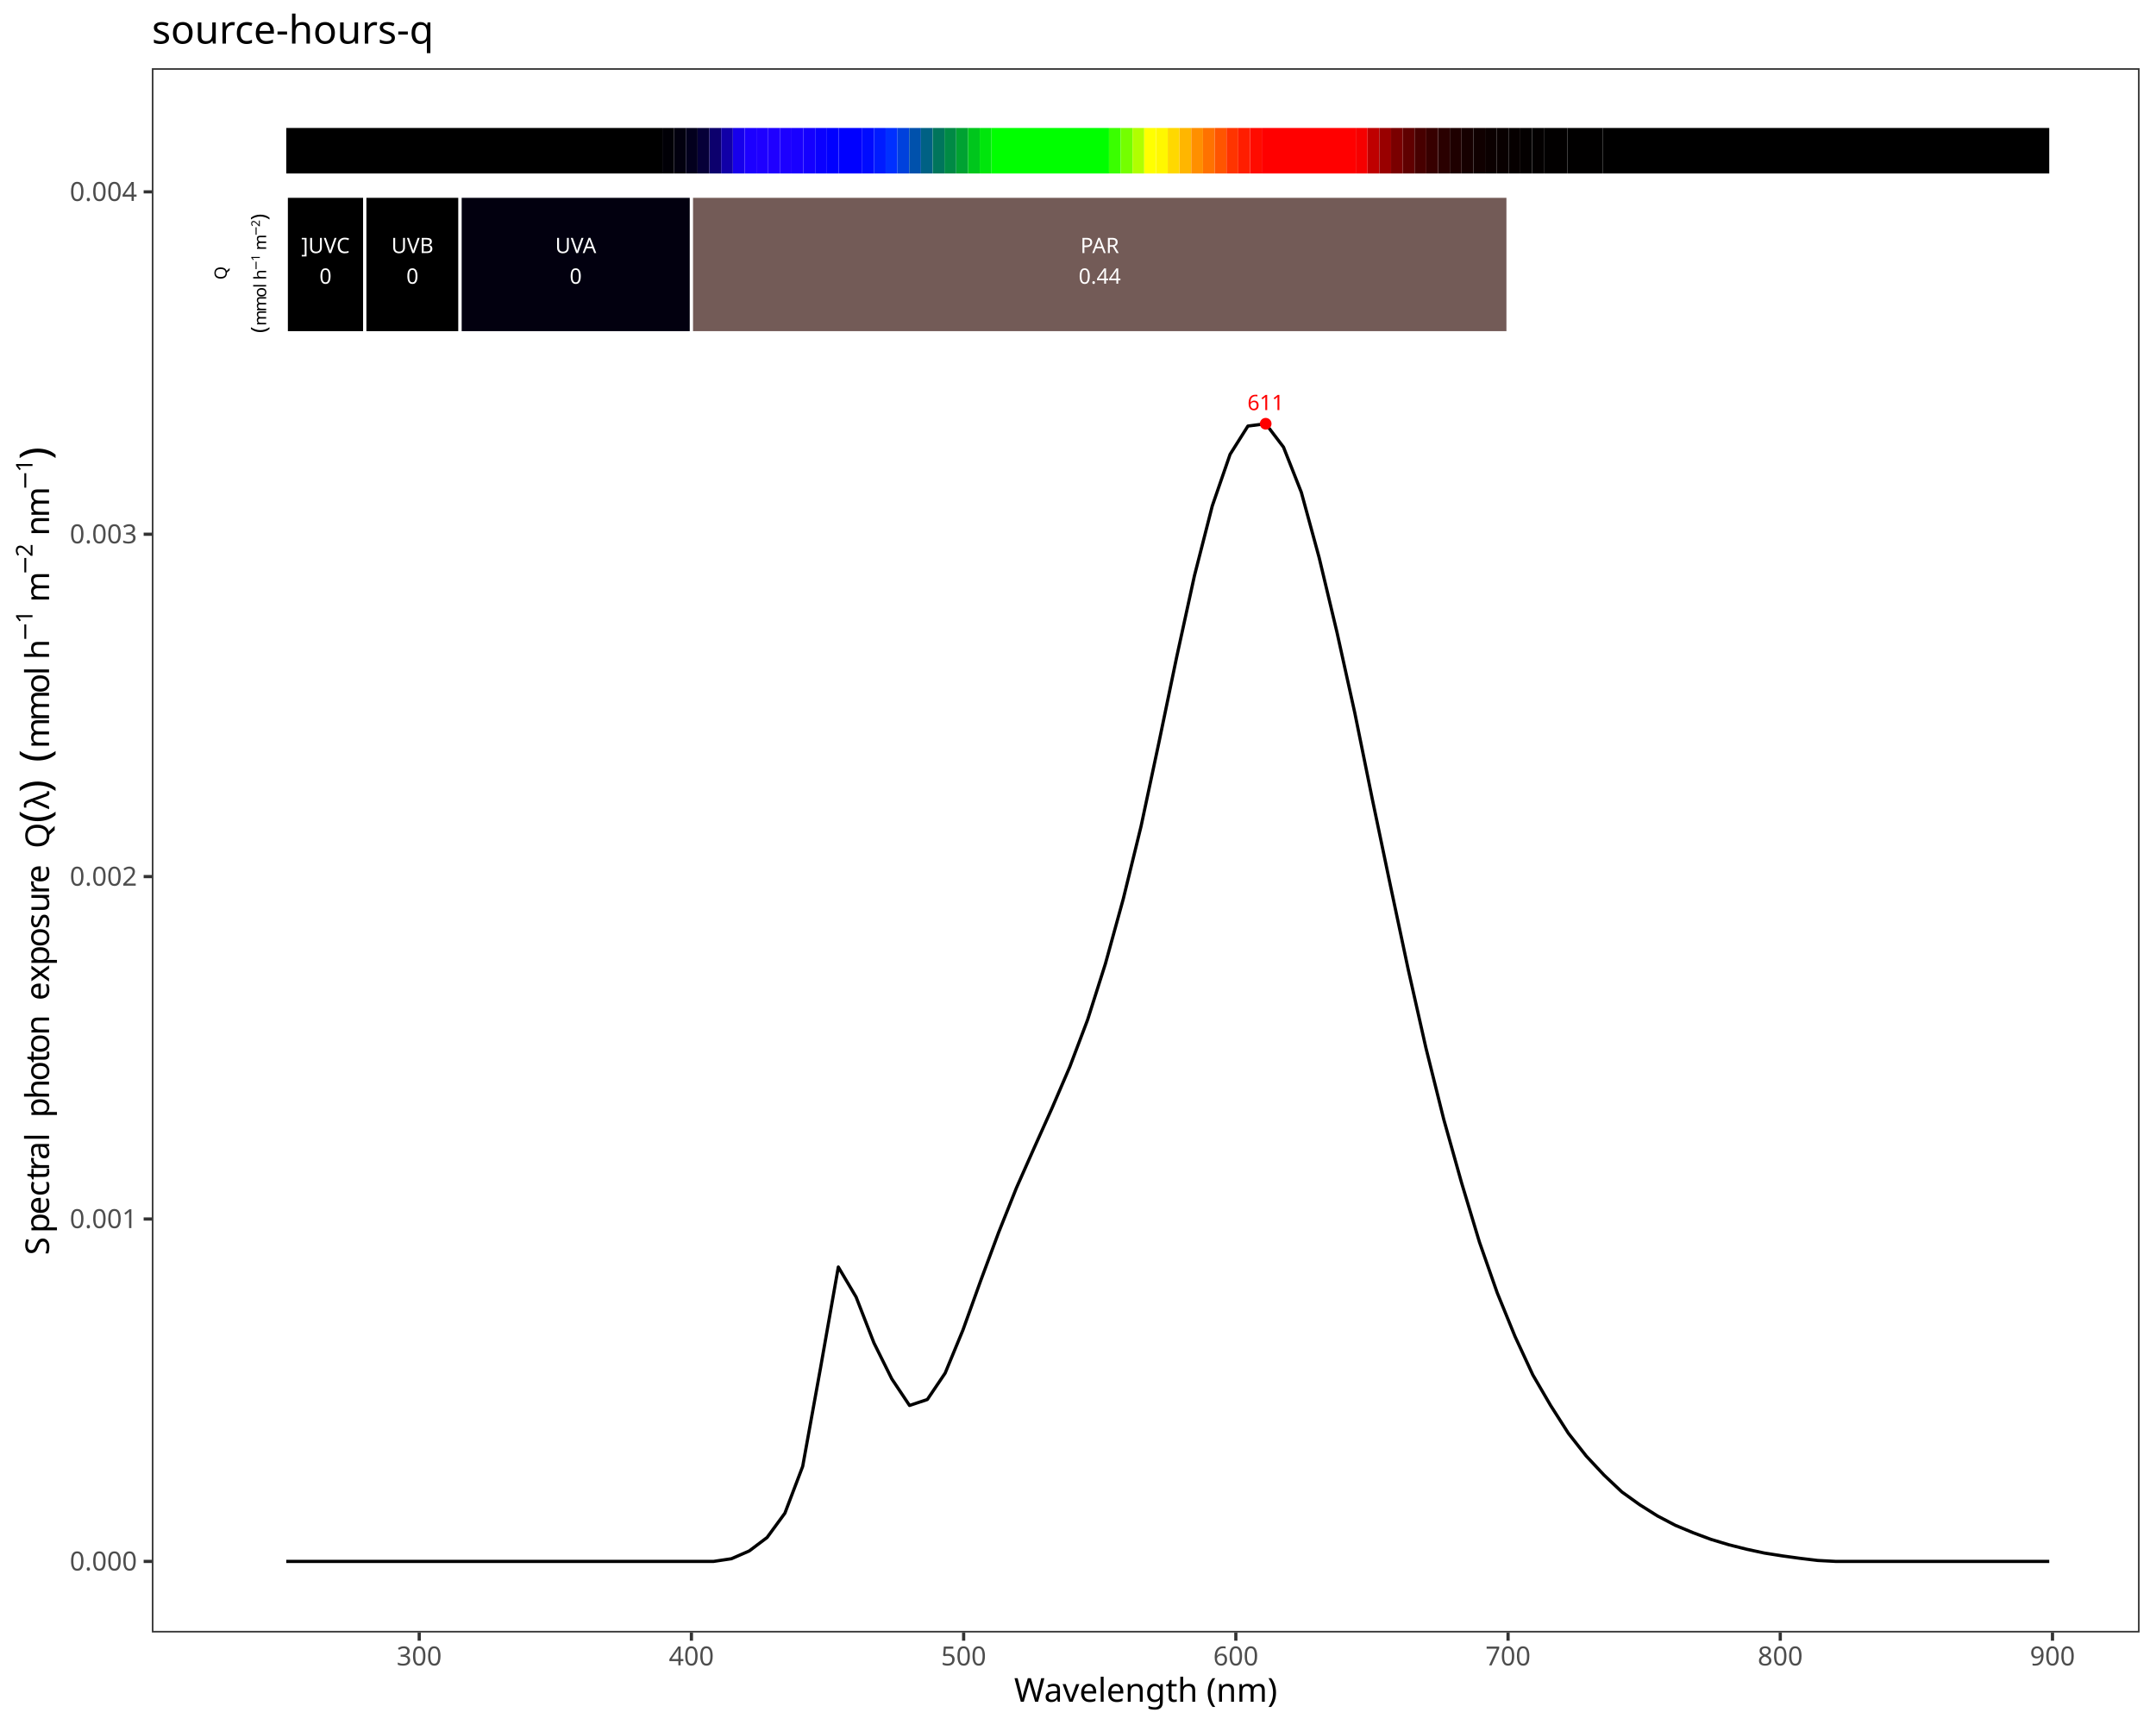
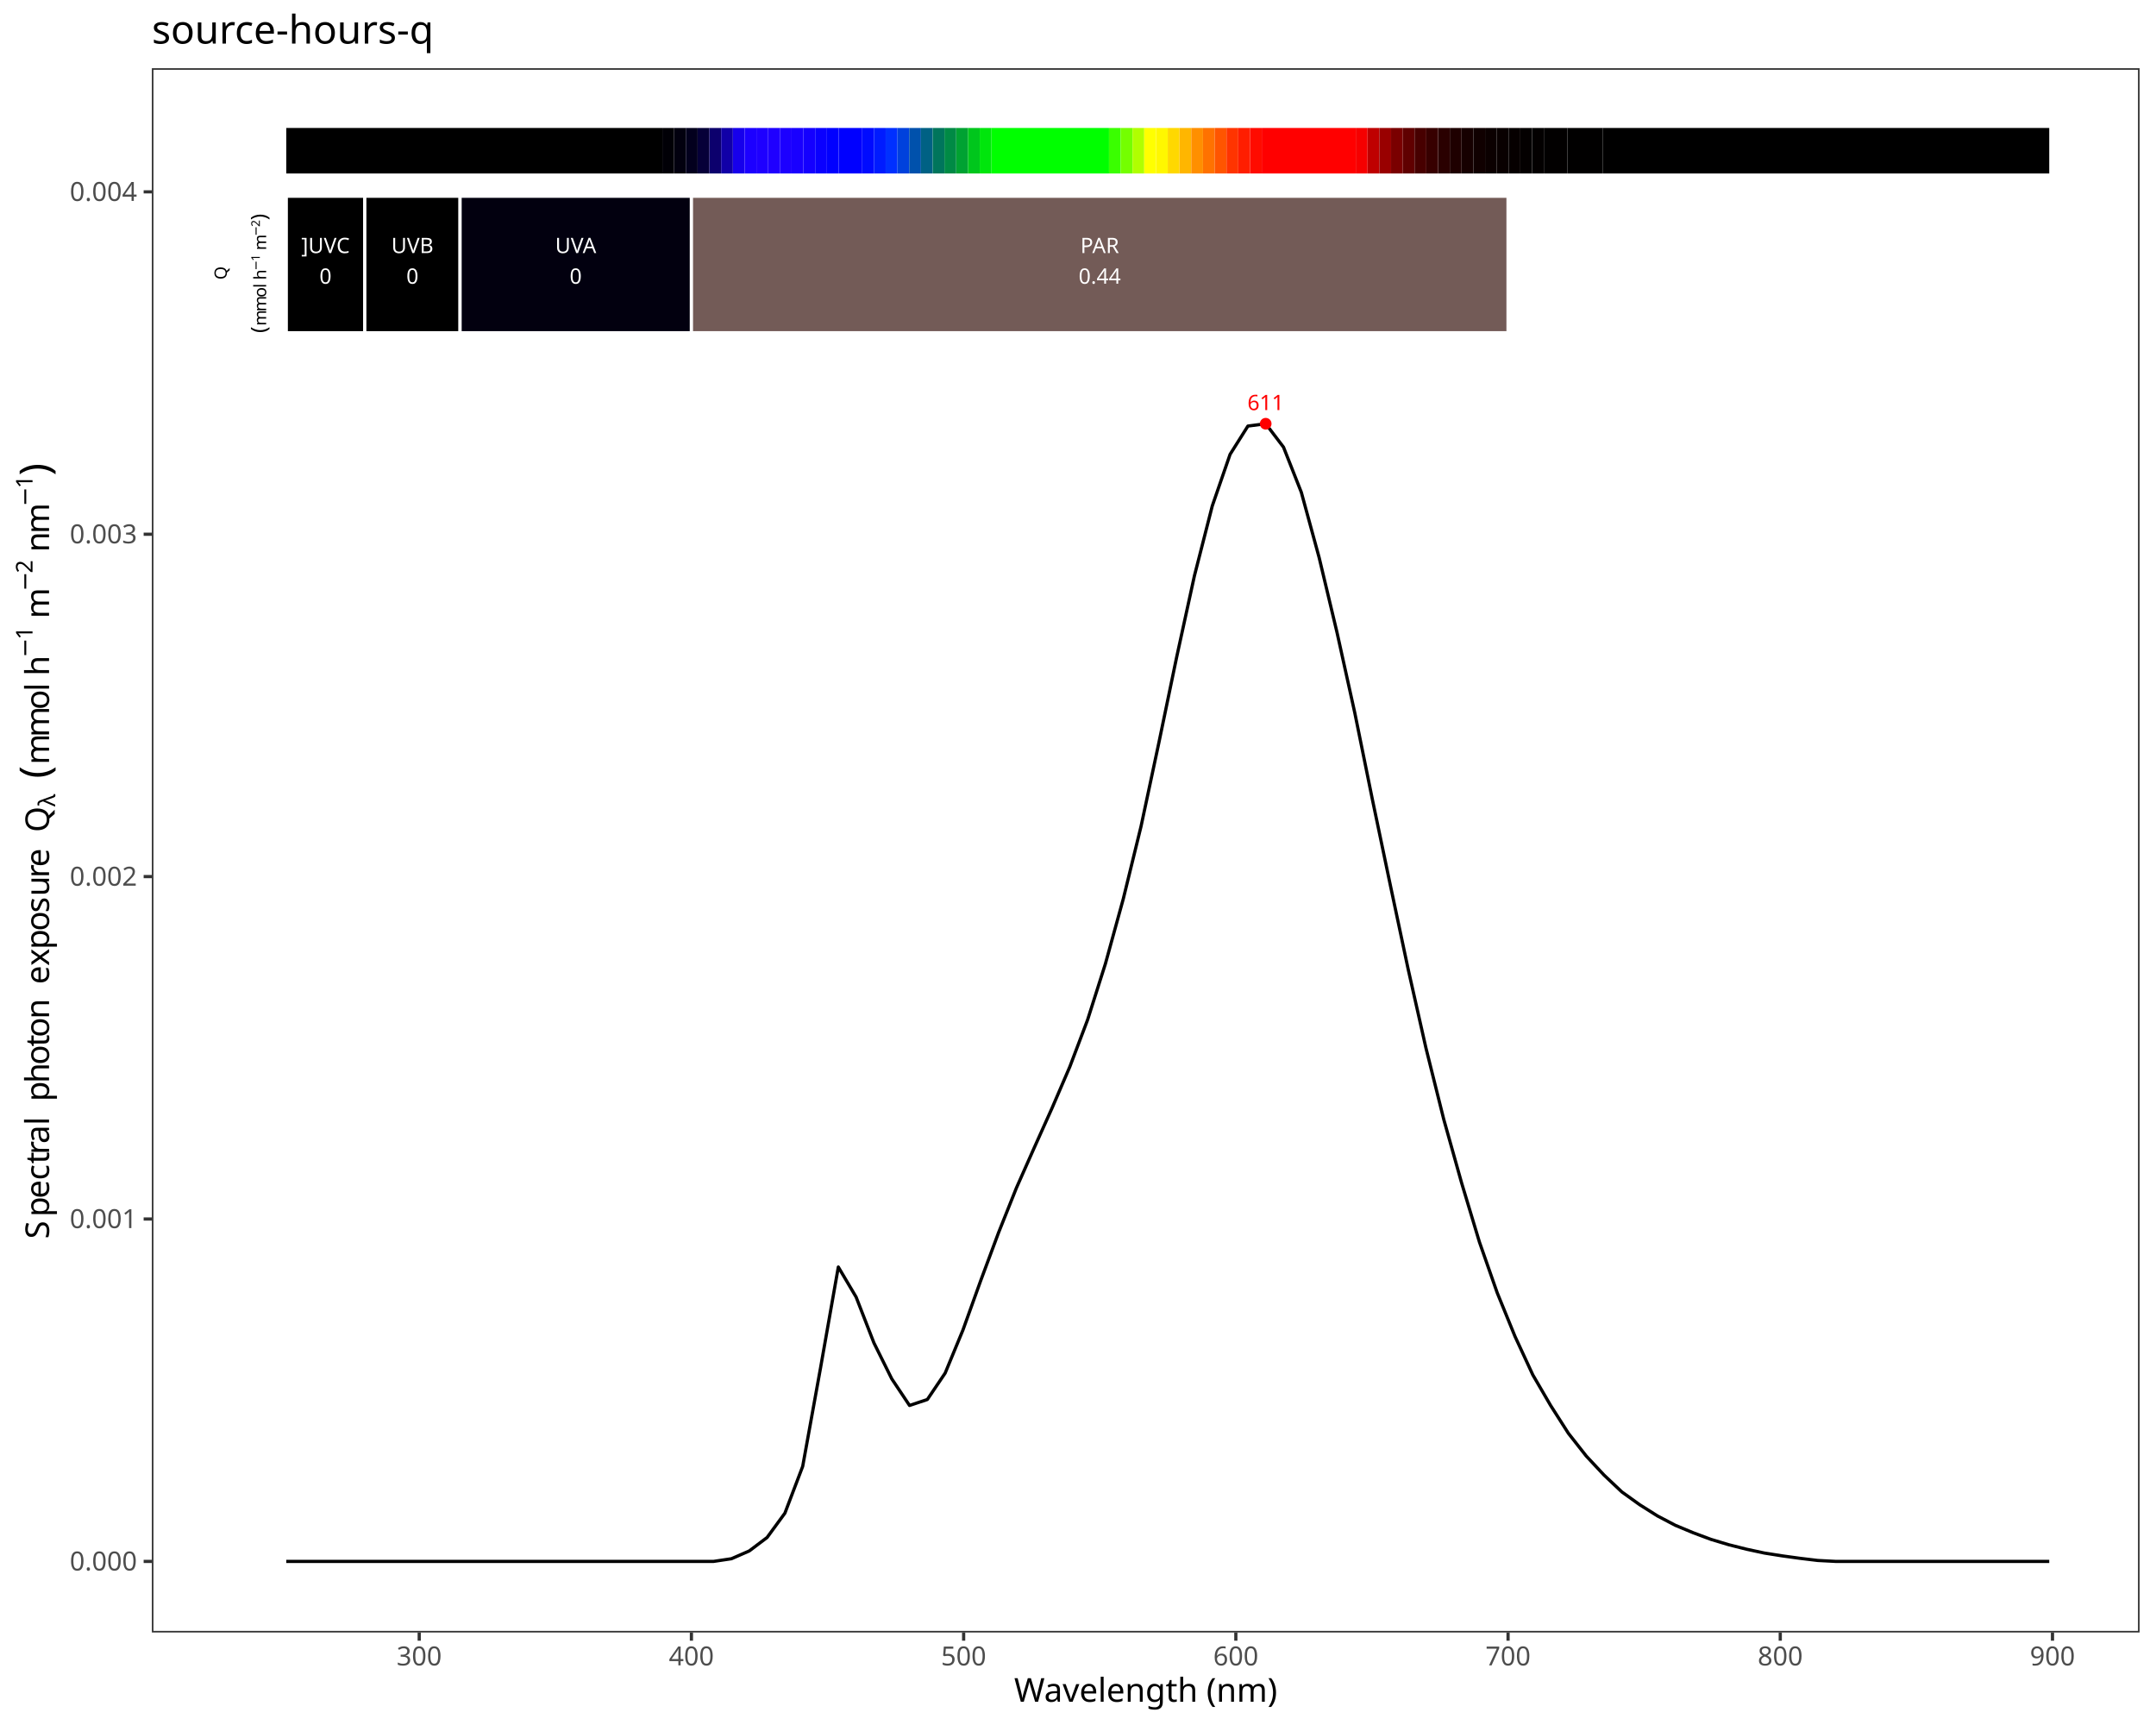
<svg xmlns="http://www.w3.org/2000/svg" class="svglite" data-engine-version="2.0" width="720.00pt" height="576.00pt" viewBox="0 0 720.00 576.00">
  <defs>
    <style type="text/css">
    .svglite line, .svglite polyline, .svglite polygon, .svglite path, .svglite rect, .svglite circle {
      fill: none;
      stroke: #000000;
      stroke-linecap: round;
      stroke-linejoin: round;
      stroke-miterlimit: 10.00;
    }
  </style>
  </defs>
  <rect width="100%" height="100%" style="stroke: none; fill: #FFFFFF;" />
  <defs>
    <clipPath id="cpMC4wMHw3MjAuMDB8MC4wMHw1NzYuMDA=">
      <rect x="0.00" y="0.00" width="720.00" height="576.00" />
    </clipPath>
  </defs>
  <g clip-path="url(#cpMC4wMHw3MjAuMDB8MC4wMHw1NzYuMDA=)">
    <rect x="0.00" y="0.00" width="720.00" height="576.00" style="stroke-width: 1.07; stroke: #FFFFFF; fill: #FFFFFF;" />
  </g>
  <defs>
    <clipPath id="cpNTAuNzF8NzE0LjUyfDIyLjc4fDU0NS4xMQ==">
      <rect x="50.71" y="22.78" width="663.81" height="522.33" />
    </clipPath>
  </defs>
  <g clip-path="url(#cpNTAuNzF8NzE0LjUyfDIyLjc4fDU0NS4xMQ==)">
    <rect x="50.71" y="22.78" width="663.81" height="522.33" style="stroke-width: 1.07; stroke: none; fill: #FFFFFF;" />
    <polyline points="95.60,521.37 101.55,521.37 107.50,521.37 113.44,521.37 119.39,521.37 125.34,521.37 131.28,521.37 137.23,521.37 143.18,521.37 149.12,521.37 155.07,521.37 161.02,521.37 166.96,521.37 172.91,521.37 178.86,521.37 184.81,521.37 190.75,521.37 196.70,521.37 202.65,521.37 208.59,521.37 214.54,521.37 220.49,521.37 226.43,521.37 232.38,521.37 238.33,521.37 244.27,520.48 250.22,517.88 256.17,513.39 262.12,505.26 268.06,489.64 274.01,456.81 279.96,423.07 285.90,433.10 291.85,448.41 297.80,460.40 303.74,469.30 309.69,467.31 315.64,458.49 321.58,444.10 327.53,427.56 333.48,411.57 339.43,396.67 345.37,383.28 351.32,370.03 357.27,356.20 363.21,340.52 369.16,321.79 375.11,300.19 381.05,275.94 387.00,248.04 392.95,219.41 398.89,192.22 404.84,168.94 410.79,151.71 416.74,142.27 422.68,141.49 428.63,149.31 434.58,164.39 440.52,186.15 446.47,211.07 452.42,237.96 458.36,267.20 464.31,295.60 470.26,323.64 476.20,349.96 482.15,373.79 488.10,394.97 494.05,414.71 499.99,431.67 505.94,446.25 511.89,459.10 517.83,469.30 523.78,478.62 529.73,486.19 535.67,492.55 541.62,498.17 547.57,502.44 553.52,506.19 559.46,509.31 565.41,511.79 571.36,514.01 577.30,515.80 583.25,517.30 589.20,518.58 595.14,519.52 601.09,520.34 607.04,521.06 612.98,521.37 618.93,521.37 624.88,521.37 630.83,521.37 636.77,521.37 642.72,521.37 648.67,521.37 654.61,521.37 660.56,521.37 666.51,521.37 672.45,521.37 678.40,521.37 684.35,521.37 " style="stroke-width: 1.07; stroke-linecap: butt;" />
    <text x="422.68" y="136.94" text-anchor="middle" style="font-size: 7.11px; fill: #FF0000; font-family: sans;" textLength="11.87px" lengthAdjust="spacingAndGlyphs">611</text>
    <circle cx="422.68" cy="141.49" r="1.95" style="stroke-width: 0.71; stroke: none; fill: #FF0000;" />
    <rect x="95.60" y="42.73" width="125.60" height="15.20" style="stroke-width: 1.07; stroke: none; stroke-linecap: square; stroke-linejoin: miter; fill: #000000;" />
    <rect x="221.20" y="42.73" width="3.92" height="15.20" style="stroke-width: 1.07; stroke: none; stroke-linecap: square; stroke-linejoin: miter; fill: #010006;" />
    <rect x="225.13" y="42.73" width="3.92" height="15.20" style="stroke-width: 1.07; stroke: none; stroke-linecap: square; stroke-linejoin: miter; fill: #02000F;" />
    <rect x="229.05" y="42.73" width="3.92" height="15.20" style="stroke-width: 1.07; stroke: none; stroke-linecap: square; stroke-linejoin: miter; fill: #03001E;" />
    <rect x="232.98" y="42.73" width="3.92" height="15.20" style="stroke-width: 1.07; stroke: none; stroke-linecap: square; stroke-linejoin: miter; fill: #060038;" />
    <rect x="236.90" y="42.73" width="3.92" height="15.20" style="stroke-width: 1.07; stroke: none; stroke-linecap: square; stroke-linejoin: miter; fill: #0C006D;" />
    <rect x="240.83" y="42.73" width="3.92" height="15.20" style="stroke-width: 1.07; stroke: none; stroke-linecap: square; stroke-linejoin: miter; fill: #1100A7;" />
    <rect x="244.75" y="42.73" width="3.92" height="15.20" style="stroke-width: 1.07; stroke: none; stroke-linecap: square; stroke-linejoin: miter; fill: #1700EB;" />
    <rect x="248.68" y="42.73" width="3.92" height="15.20" style="stroke-width: 1.07; stroke: none; stroke-linecap: square; stroke-linejoin: miter; fill: #1C00FF;" />
    <rect x="252.60" y="42.73" width="3.92" height="15.20" style="stroke-width: 1.07; stroke: none; stroke-linecap: square; stroke-linejoin: miter; fill: #1E00FF;" />
    <rect x="256.53" y="42.73" width="3.92" height="15.20" style="stroke-width: 1.07; stroke: none; stroke-linecap: square; stroke-linejoin: miter; fill: #1F00FF;" />
    <rect x="260.45" y="42.73" width="3.92" height="15.20" style="stroke-width: 1.07; stroke: none; stroke-linecap: square; stroke-linejoin: miter; fill: #1C00FF;" />
    <rect x="264.38" y="42.73" width="3.92" height="15.20" style="stroke-width: 1.07; stroke: none; stroke-linecap: square; stroke-linejoin: miter; fill: #1900FF;" />
    <rect x="268.30" y="42.73" width="3.92" height="15.20" style="stroke-width: 1.07; stroke: none; stroke-linecap: square; stroke-linejoin: miter; fill: #1400FF;" />
    <rect x="272.23" y="42.73" width="3.92" height="15.20" style="stroke-width: 1.07; stroke: none; stroke-linecap: square; stroke-linejoin: miter; fill: #0A00FF;" />
    <rect x="276.15" y="42.73" width="3.92" height="15.20" style="stroke-width: 1.07; stroke: none; stroke-linecap: square; stroke-linejoin: miter; fill: #0100FF;" />
    <rect x="280.08" y="42.73" width="7.85" height="15.20" style="stroke-width: 1.07; stroke: none; stroke-linecap: square; stroke-linejoin: miter; fill: #0000FF;" />
    <rect x="287.93" y="42.73" width="3.92" height="15.20" style="stroke-width: 1.07; stroke: none; stroke-linecap: square; stroke-linejoin: miter; fill: #000BFF;" />
    <rect x="291.85" y="42.73" width="3.92" height="15.20" style="stroke-width: 1.07; stroke: none; stroke-linecap: square; stroke-linejoin: miter; fill: #001BFF;" />
    <rect x="295.78" y="42.73" width="3.92" height="15.20" style="stroke-width: 1.07; stroke: none; stroke-linecap: square; stroke-linejoin: miter; fill: #0030FF;" />
    <rect x="299.70" y="42.73" width="3.92" height="15.20" style="stroke-width: 1.07; stroke: none; stroke-linecap: square; stroke-linejoin: miter; fill: #0041DD;" />
    <rect x="303.63" y="42.73" width="3.92" height="15.20" style="stroke-width: 1.07; stroke: none; stroke-linecap: square; stroke-linejoin: miter; fill: #0051AC;" />
    <rect x="307.55" y="42.73" width="3.92" height="15.20" style="stroke-width: 1.07; stroke: none; stroke-linecap: square; stroke-linejoin: miter; fill: #006184;" />
    <rect x="311.48" y="42.73" width="3.92" height="15.20" style="stroke-width: 1.07; stroke: none; stroke-linecap: square; stroke-linejoin: miter; fill: #00755C;" />
    <rect x="315.40" y="42.73" width="3.92" height="15.20" style="stroke-width: 1.07; stroke: none; stroke-linecap: square; stroke-linejoin: miter; fill: #008A45;" />
    <rect x="319.33" y="42.73" width="3.92" height="15.20" style="stroke-width: 1.07; stroke: none; stroke-linecap: square; stroke-linejoin: miter; fill: #00A232;" />
    <rect x="323.25" y="42.73" width="3.92" height="15.20" style="stroke-width: 1.07; stroke: none; stroke-linecap: square; stroke-linejoin: miter; fill: #00C61C;" />
    <rect x="327.18" y="42.73" width="3.92" height="15.20" style="stroke-width: 1.07; stroke: none; stroke-linecap: square; stroke-linejoin: miter; fill: #00E60C;" />
    <rect x="331.10" y="42.73" width="39.25" height="15.20" style="stroke-width: 1.07; stroke: none; stroke-linecap: square; stroke-linejoin: miter; fill: #00FF00;" />
    <rect x="370.35" y="42.73" width="3.92" height="15.20" style="stroke-width: 1.07; stroke: none; stroke-linecap: square; stroke-linejoin: miter; fill: #3AFF00;" />
    <rect x="374.27" y="42.73" width="3.92" height="15.20" style="stroke-width: 1.07; stroke: none; stroke-linecap: square; stroke-linejoin: miter; fill: #74FF00;" />
    <rect x="378.20" y="42.73" width="3.92" height="15.20" style="stroke-width: 1.07; stroke: none; stroke-linecap: square; stroke-linejoin: miter; fill: #B0FF00;" />
    <rect x="382.12" y="42.73" width="3.92" height="15.20" style="stroke-width: 1.07; stroke: none; stroke-linecap: square; stroke-linejoin: miter; fill: #FFFF00;" />
    <rect x="386.05" y="42.73" width="3.92" height="15.20" style="stroke-width: 1.07; stroke: none; stroke-linecap: square; stroke-linejoin: miter; fill: #FFF700;" />
    <rect x="389.97" y="42.73" width="3.92" height="15.20" style="stroke-width: 1.07; stroke: none; stroke-linecap: square; stroke-linejoin: miter; fill: #FFD800;" />
    <rect x="393.90" y="42.73" width="3.92" height="15.20" style="stroke-width: 1.07; stroke: none; stroke-linecap: square; stroke-linejoin: miter; fill: #FFB600;" />
    <rect x="397.82" y="42.73" width="3.92" height="15.20" style="stroke-width: 1.07; stroke: none; stroke-linecap: square; stroke-linejoin: miter; fill: #FF8F00;" />
    <rect x="401.75" y="42.73" width="3.92" height="15.20" style="stroke-width: 1.07; stroke: none; stroke-linecap: square; stroke-linejoin: miter; fill: #FF7200;" />
    <rect x="405.67" y="42.73" width="3.92" height="15.20" style="stroke-width: 1.07; stroke: none; stroke-linecap: square; stroke-linejoin: miter; fill: #FF5500;" />
    <rect x="409.60" y="42.73" width="3.92" height="15.20" style="stroke-width: 1.07; stroke: none; stroke-linecap: square; stroke-linejoin: miter; fill: #FF3400;" />
    <rect x="413.52" y="42.73" width="3.92" height="15.20" style="stroke-width: 1.07; stroke: none; stroke-linecap: square; stroke-linejoin: miter; fill: #FF1E00;" />
    <rect x="417.45" y="42.73" width="3.92" height="15.20" style="stroke-width: 1.07; stroke: none; stroke-linecap: square; stroke-linejoin: miter; fill: #FF0B00;" />
    <rect x="421.37" y="42.73" width="31.40" height="15.20" style="stroke-width: 1.07; stroke: none; stroke-linecap: square; stroke-linejoin: miter; fill: #FF0000;" />
    <rect x="452.77" y="42.73" width="3.92" height="15.20" style="stroke-width: 1.07; stroke: none; stroke-linecap: square; stroke-linejoin: miter; fill: #F60000;" />
    <rect x="456.70" y="42.73" width="3.92" height="15.20" style="stroke-width: 1.07; stroke: none; stroke-linecap: square; stroke-linejoin: miter; fill: #BF0000;" />
    <rect x="460.62" y="42.73" width="3.92" height="15.20" style="stroke-width: 1.07; stroke: none; stroke-linecap: square; stroke-linejoin: miter; fill: #990000;" />
    <rect x="464.55" y="42.73" width="3.92" height="15.20" style="stroke-width: 1.07; stroke: none; stroke-linecap: square; stroke-linejoin: miter; fill: #7A0000;" />
    <rect x="468.47" y="42.73" width="3.92" height="15.20" style="stroke-width: 1.07; stroke: none; stroke-linecap: square; stroke-linejoin: miter; fill: #600000;" />
    <rect x="472.40" y="42.73" width="3.92" height="15.20" style="stroke-width: 1.07; stroke: none; stroke-linecap: square; stroke-linejoin: miter; fill: #470000;" />
    <rect x="476.32" y="42.73" width="3.92" height="15.20" style="stroke-width: 1.07; stroke: none; stroke-linecap: square; stroke-linejoin: miter; fill: #370000;" />
    <rect x="480.25" y="42.73" width="3.92" height="15.20" style="stroke-width: 1.07; stroke: none; stroke-linecap: square; stroke-linejoin: miter; fill: #2A0000;" />
    <rect x="484.17" y="42.73" width="3.92" height="15.20" style="stroke-width: 1.07; stroke: none; stroke-linecap: square; stroke-linejoin: miter; fill: #1E0000;" />
    <rect x="488.10" y="42.73" width="3.92" height="15.20" style="stroke-width: 1.07; stroke: none; stroke-linecap: square; stroke-linejoin: miter; fill: #160000;" />
    <rect x="492.02" y="42.73" width="3.92" height="15.20" style="stroke-width: 1.07; stroke: none; stroke-linecap: square; stroke-linejoin: miter; fill: #100000;" />
    <rect x="495.95" y="42.73" width="3.92" height="15.20" style="stroke-width: 1.07; stroke: none; stroke-linecap: square; stroke-linejoin: miter; fill: #0B0000;" />
    <rect x="499.87" y="42.73" width="3.92" height="15.20" style="stroke-width: 1.07; stroke: none; stroke-linecap: square; stroke-linejoin: miter; fill: #090000;" />
    <rect x="503.80" y="42.73" width="3.92" height="15.20" style="stroke-width: 1.07; stroke: none; stroke-linecap: square; stroke-linejoin: miter; fill: #060000;" />
    <rect x="507.72" y="42.73" width="3.92" height="15.20" style="stroke-width: 1.07; stroke: none; stroke-linecap: square; stroke-linejoin: miter; fill: #040000;" />
    <rect x="511.65" y="42.73" width="3.92" height="15.20" style="stroke-width: 1.07; stroke: none; stroke-linecap: square; stroke-linejoin: miter; fill: #030000;" />
    <rect x="515.57" y="42.73" width="7.85" height="15.20" style="stroke-width: 1.07; stroke: none; stroke-linecap: square; stroke-linejoin: miter; fill: #020000;" />
    <rect x="523.42" y="42.73" width="11.77" height="15.20" style="stroke-width: 1.07; stroke: none; stroke-linecap: square; stroke-linejoin: miter; fill: #010000;" />
    <rect x="535.20" y="42.73" width="149.15" height="15.20" style="stroke-width: 1.07; stroke: none; stroke-linecap: square; stroke-linejoin: miter; fill: #000000;" />
    <rect x="95.60" y="65.52" width="26.22" height="45.59" style="stroke-width: 1.07; stroke: #FFFFFF; stroke-linecap: square; stroke-linejoin: miter; fill: #000000;" />
    <rect x="121.82" y="65.52" width="31.82" height="45.59" style="stroke-width: 1.07; stroke: #FFFFFF; stroke-linecap: square; stroke-linejoin: miter; fill: #000000;" />
    <rect x="153.64" y="65.52" width="77.27" height="45.59" style="stroke-width: 1.07; stroke: #FFFFFF; stroke-linecap: square; stroke-linejoin: miter; fill: #02000F;" />
    <rect x="230.90" y="65.52" width="272.71" height="45.59" style="stroke-width: 1.07; stroke: #FFFFFF; stroke-linecap: square; stroke-linejoin: miter; fill: #735B57;" />
    <text x="108.71" y="84.50" text-anchor="middle" style="font-size: 7.11px; fill: #FFFFFF; font-family: sans;" textLength="17.00px" lengthAdjust="spacingAndGlyphs">]UVC</text>
    <text x="108.71" y="94.74" text-anchor="middle" style="font-size: 7.11px; fill: #FFFFFF; font-family: sans;" textLength="3.96px" lengthAdjust="spacingAndGlyphs">0</text>
    <text x="137.73" y="84.50" text-anchor="middle" style="font-size: 7.11px; fill: #FFFFFF; font-family: sans;" textLength="14.63px" lengthAdjust="spacingAndGlyphs">UVB</text>
    <text x="137.73" y="94.74" text-anchor="middle" style="font-size: 7.11px; fill: #FFFFFF; font-family: sans;" textLength="3.96px" lengthAdjust="spacingAndGlyphs">0</text>
    <text x="192.27" y="84.50" text-anchor="middle" style="font-size: 7.11px; fill: #FFFFFF; font-family: sans;" textLength="14.63px" lengthAdjust="spacingAndGlyphs">UVA</text>
    <text x="192.27" y="94.74" text-anchor="middle" style="font-size: 7.11px; fill: #FFFFFF; font-family: sans;" textLength="3.96px" lengthAdjust="spacingAndGlyphs">0</text>
    <text x="367.26" y="84.50" text-anchor="middle" style="font-size: 7.11px; fill: #FFFFFF; font-family: sans;" textLength="14.63px" lengthAdjust="spacingAndGlyphs">PAR</text>
    <text x="367.26" y="94.74" text-anchor="middle" style="font-size: 7.11px; fill: #FFFFFF; font-family: sans;" textLength="13.85px" lengthAdjust="spacingAndGlyphs">0.44</text>
    <text transform="translate(75.72,93.38) rotate(-90)" style="font-size: 5.69px; font-family: sans;" textLength="4.43px" lengthAdjust="spacingAndGlyphs">Q</text>
    <text transform="translate(88.88,111.17) rotate(-90)" style="font-size: 7.11px; font-family: sans;" textLength="2.37px" lengthAdjust="spacingAndGlyphs">(</text>
    <text transform="translate(88.88,108.80) rotate(-90)" style="font-size: 5.69px; font-family: sans;" textLength="4.74px" lengthAdjust="spacingAndGlyphs">m</text>
    <text transform="translate(88.88,104.06) rotate(-90)" style="font-size: 5.69px; font-family: sans;" textLength="4.74px" lengthAdjust="spacingAndGlyphs">m</text>
    <text transform="translate(88.88,99.32) rotate(-90)" style="font-size: 5.69px; font-family: sans;" textLength="3.17px" lengthAdjust="spacingAndGlyphs">o</text>
    <text transform="translate(88.88,96.15) rotate(-90)" style="font-size: 5.69px; font-family: sans;" textLength="1.26px" lengthAdjust="spacingAndGlyphs">l</text>
    <text transform="translate(88.88,94.89) rotate(-90)" style="font-size: 5.69px; font-family: sans;" textLength="1.42px" lengthAdjust="spacingAndGlyphs"> </text>
    <text transform="translate(88.88,93.47) rotate(-90)" style="font-size: 5.69px; font-family: sans;" textLength="3.17px" lengthAdjust="spacingAndGlyphs">h</text>
    <text transform="translate(86.77,90.30) rotate(-90)" style="font-size: 3.98px; font-family: sans;" textLength="3.10px" lengthAdjust="spacingAndGlyphs">−</text>
    <text transform="translate(86.77,87.21) rotate(-90)" style="font-size: 3.98px; font-family: sans;" textLength="2.22px" lengthAdjust="spacingAndGlyphs">1</text>
    <text transform="translate(88.88,84.99) rotate(-90)" style="font-size: 5.69px; font-family: sans;" textLength="1.42px" lengthAdjust="spacingAndGlyphs"> </text>
    <text transform="translate(88.88,83.57) rotate(-90)" style="font-size: 5.69px; font-family: sans;" textLength="4.74px" lengthAdjust="spacingAndGlyphs">m</text>
    <text transform="translate(86.77,78.82) rotate(-90)" style="font-size: 3.98px; font-family: sans;" textLength="3.10px" lengthAdjust="spacingAndGlyphs">−</text>
    <text transform="translate(86.77,75.73) rotate(-90)" style="font-size: 3.98px; font-family: sans;" textLength="2.22px" lengthAdjust="spacingAndGlyphs">2</text>
    <text transform="translate(88.88,73.51) rotate(-90)" style="font-size: 7.11px; font-family: sans;" textLength="2.36px" lengthAdjust="spacingAndGlyphs">)</text>
    <rect x="50.71" y="22.78" width="663.81" height="522.33" style="stroke-width: 1.07; stroke: #333333;" />
  </g>
  <g clip-path="url(#cpMC4wMHw3MjAuMDB8MC4wMHw1NzYuMDA=)">
    <text x="45.78" y="524.40" text-anchor="end" style="font-size: 8.80px; fill: #4D4D4D; font-family: sans;" textLength="22.02px" lengthAdjust="spacingAndGlyphs">0.000</text>
    <text x="45.78" y="410.07" text-anchor="end" style="font-size: 8.80px; fill: #4D4D4D; font-family: sans;" textLength="22.02px" lengthAdjust="spacingAndGlyphs">0.001</text>
    <text x="45.78" y="295.74" text-anchor="end" style="font-size: 8.80px; fill: #4D4D4D; font-family: sans;" textLength="22.02px" lengthAdjust="spacingAndGlyphs">0.002</text>
    <text x="45.78" y="181.42" text-anchor="end" style="font-size: 8.80px; fill: #4D4D4D; font-family: sans;" textLength="22.02px" lengthAdjust="spacingAndGlyphs">0.003</text>
    <text x="45.78" y="67.09" text-anchor="end" style="font-size: 8.80px; fill: #4D4D4D; font-family: sans;" textLength="22.02px" lengthAdjust="spacingAndGlyphs">0.004</text>
    <polyline points="47.97,521.37 50.71,521.37 " style="stroke-width: 1.07; stroke: #333333; stroke-linecap: butt;" />
    <polyline points="47.97,407.04 50.71,407.04 " style="stroke-width: 1.07; stroke: #333333; stroke-linecap: butt;" />
    <polyline points="47.97,292.71 50.71,292.71 " style="stroke-width: 1.07; stroke: #333333; stroke-linecap: butt;" />
    <polyline points="47.97,178.39 50.71,178.39 " style="stroke-width: 1.07; stroke: #333333; stroke-linecap: butt;" />
    <polyline points="47.97,64.06 50.71,64.06 " style="stroke-width: 1.07; stroke: #333333; stroke-linecap: butt;" />
    <polyline points="140.00,547.85 140.00,545.11 " style="stroke-width: 1.07; stroke: #333333; stroke-linecap: butt;" />
    <polyline points="230.90,547.85 230.90,545.11 " style="stroke-width: 1.07; stroke: #333333; stroke-linecap: butt;" />
    <polyline points="321.81,547.85 321.81,545.11 " style="stroke-width: 1.07; stroke: #333333; stroke-linecap: butt;" />
    <polyline points="412.71,547.85 412.71,545.11 " style="stroke-width: 1.07; stroke: #333333; stroke-linecap: butt;" />
    <polyline points="503.62,547.85 503.62,545.11 " style="stroke-width: 1.07; stroke: #333333; stroke-linecap: butt;" />
    <polyline points="594.52,547.85 594.52,545.11 " style="stroke-width: 1.07; stroke: #333333; stroke-linecap: butt;" />
    <polyline points="685.43,547.85 685.43,545.11 " style="stroke-width: 1.07; stroke: #333333; stroke-linecap: butt;" />
    <text x="140.00" y="556.10" text-anchor="middle" style="font-size: 8.80px; fill: #4D4D4D; font-family: sans;" textLength="14.68px" lengthAdjust="spacingAndGlyphs">300</text>
    <text x="230.90" y="556.10" text-anchor="middle" style="font-size: 8.80px; fill: #4D4D4D; font-family: sans;" textLength="14.68px" lengthAdjust="spacingAndGlyphs">400</text>
    <text x="321.81" y="556.10" text-anchor="middle" style="font-size: 8.80px; fill: #4D4D4D; font-family: sans;" textLength="14.68px" lengthAdjust="spacingAndGlyphs">500</text>
    <text x="412.71" y="556.10" text-anchor="middle" style="font-size: 8.80px; fill: #4D4D4D; font-family: sans;" textLength="14.68px" lengthAdjust="spacingAndGlyphs">600</text>
    <text x="503.62" y="556.10" text-anchor="middle" style="font-size: 8.80px; fill: #4D4D4D; font-family: sans;" textLength="14.68px" lengthAdjust="spacingAndGlyphs">700</text>
    <text x="594.52" y="556.10" text-anchor="middle" style="font-size: 8.80px; fill: #4D4D4D; font-family: sans;" textLength="14.68px" lengthAdjust="spacingAndGlyphs">800</text>
    <text x="685.43" y="556.10" text-anchor="middle" style="font-size: 8.80px; fill: #4D4D4D; font-family: sans;" textLength="14.68px" lengthAdjust="spacingAndGlyphs">900</text>
    <text x="382.62" y="568.24" text-anchor="middle" style="font-size: 11.00px; font-family: sans;" textLength="83.76px" lengthAdjust="spacingAndGlyphs">Wavelength (nm)</text>
-     <text transform="translate(16.38,419.08) rotate(-90)" style="font-size: 11.00px; font-family: sans;" textLength="7.34px" lengthAdjust="spacingAndGlyphs">S</text>
-     <text transform="translate(16.38,411.74) rotate(-90)" style="font-size: 11.00px; font-family: sans;" textLength="6.12px" lengthAdjust="spacingAndGlyphs">p</text>
-     <text transform="translate(16.38,405.62) rotate(-90)" style="font-size: 11.00px; font-family: sans;" textLength="6.12px" lengthAdjust="spacingAndGlyphs">e</text>
-     <text transform="translate(16.38,399.51) rotate(-90)" style="font-size: 11.00px; font-family: sans;" textLength="5.50px" lengthAdjust="spacingAndGlyphs">c</text>
-     <text transform="translate(16.38,394.00) rotate(-90)" style="font-size: 11.00px; font-family: sans;" textLength="3.06px" lengthAdjust="spacingAndGlyphs">t</text>
-     <text transform="translate(16.38,390.95) rotate(-90)" style="font-size: 11.00px; font-family: sans;" textLength="3.66px" lengthAdjust="spacingAndGlyphs">r</text>
-     <text transform="translate(16.38,387.28) rotate(-90)" style="font-size: 11.00px; font-family: sans;" textLength="6.12px" lengthAdjust="spacingAndGlyphs">a</text>
-     <text transform="translate(16.38,381.16) rotate(-90)" style="font-size: 11.00px; font-family: sans;" textLength="2.44px" lengthAdjust="spacingAndGlyphs">l</text>
-     <text transform="translate(16.38,378.72) rotate(-90)" style="font-size: 11.00px; font-family: sans;" textLength="2.75px" lengthAdjust="spacingAndGlyphs"> </text>
-     <text transform="translate(16.38,375.97) rotate(-90)" style="font-size: 11.00px; font-family: sans;" textLength="2.75px" lengthAdjust="spacingAndGlyphs"> </text>
-     <text transform="translate(16.38,373.22) rotate(-90)" style="font-size: 11.00px; font-family: sans;" textLength="6.12px" lengthAdjust="spacingAndGlyphs">p</text>
-     <text transform="translate(16.38,367.10) rotate(-90)" style="font-size: 11.00px; font-family: sans;" textLength="6.12px" lengthAdjust="spacingAndGlyphs">h</text>
-     <text transform="translate(16.38,360.98) rotate(-90)" style="font-size: 11.00px; font-family: sans;" textLength="6.12px" lengthAdjust="spacingAndGlyphs">o</text>
-     <text transform="translate(16.38,354.86) rotate(-90)" style="font-size: 11.00px; font-family: sans;" textLength="3.06px" lengthAdjust="spacingAndGlyphs">t</text>
-     <text transform="translate(16.38,351.81) rotate(-90)" style="font-size: 11.00px; font-family: sans;" textLength="6.12px" lengthAdjust="spacingAndGlyphs">o</text>
-     <text transform="translate(16.38,345.69) rotate(-90)" style="font-size: 11.00px; font-family: sans;" textLength="6.12px" lengthAdjust="spacingAndGlyphs">n</text>
-     <text transform="translate(16.38,339.57) rotate(-90)" style="font-size: 11.00px; font-family: sans;" textLength="2.75px" lengthAdjust="spacingAndGlyphs"> </text>
-     <text transform="translate(16.38,336.82) rotate(-90)" style="font-size: 11.00px; font-family: sans;" textLength="2.75px" lengthAdjust="spacingAndGlyphs"> </text>
-     <text transform="translate(16.38,334.07) rotate(-90)" style="font-size: 11.00px; font-family: sans;" textLength="6.12px" lengthAdjust="spacingAndGlyphs">e</text>
-     <text transform="translate(16.38,327.95) rotate(-90)" style="font-size: 11.00px; font-family: sans;" textLength="5.50px" lengthAdjust="spacingAndGlyphs">x</text>
-     <text transform="translate(16.38,322.44) rotate(-90)" style="font-size: 11.00px; font-family: sans;" textLength="6.12px" lengthAdjust="spacingAndGlyphs">p</text>
-     <text transform="translate(16.38,316.33) rotate(-90)" style="font-size: 11.00px; font-family: sans;" textLength="6.12px" lengthAdjust="spacingAndGlyphs">o</text>
-     <text transform="translate(16.38,310.21) rotate(-90)" style="font-size: 11.00px; font-family: sans;" textLength="5.50px" lengthAdjust="spacingAndGlyphs">s</text>
-     <text transform="translate(16.38,304.70) rotate(-90)" style="font-size: 11.00px; font-family: sans;" textLength="6.12px" lengthAdjust="spacingAndGlyphs">u</text>
-     <text transform="translate(16.38,298.59) rotate(-90)" style="font-size: 11.00px; font-family: sans;" textLength="3.66px" lengthAdjust="spacingAndGlyphs">r</text>
-     <text transform="translate(16.38,294.92) rotate(-90)" style="font-size: 11.00px; font-family: sans;" textLength="6.12px" lengthAdjust="spacingAndGlyphs">e</text>
-     <text transform="translate(16.38,288.80) rotate(-90)" style="font-size: 11.00px; font-family: sans;" textLength="2.75px" lengthAdjust="spacingAndGlyphs"> </text>
-     <text transform="translate(16.38,286.05) rotate(-90)" style="font-size: 11.00px; font-family: sans;" textLength="2.75px" lengthAdjust="spacingAndGlyphs"> </text>
-     <text transform="translate(16.38,283.30) rotate(-90)" style="font-size: 11.00px; font-family: sans;" textLength="8.56px" lengthAdjust="spacingAndGlyphs">Q</text>
-     <text transform="translate(16.38,274.74) rotate(-90)" style="font-size: 13.75px; font-family: sans;" textLength="4.58px" lengthAdjust="spacingAndGlyphs">(</text>
-     <text transform="translate(16.38,270.16) rotate(-90)" style="font-size: 11.00px; font-family: sans;" textLength="5.60px" lengthAdjust="spacingAndGlyphs">λ</text>
-     <text transform="translate(16.38,264.56) rotate(-90)" style="font-size: 13.75px; font-family: sans;" textLength="4.57px" lengthAdjust="spacingAndGlyphs">)</text>
-     <text transform="translate(16.38,259.99) rotate(-90)" style="font-size: 11.00px; font-family: sans;" textLength="2.75px" lengthAdjust="spacingAndGlyphs"> </text>
-     <text transform="translate(16.38,257.24) rotate(-90)" style="font-size: 11.00px; font-family: sans;" textLength="2.75px" lengthAdjust="spacingAndGlyphs"> </text>
-     <text transform="translate(16.38,254.48) rotate(-90)" style="font-size: 13.75px; font-family: sans;" textLength="4.58px" lengthAdjust="spacingAndGlyphs">(</text>
-     <text transform="translate(16.38,249.90) rotate(-90)" style="font-size: 11.00px; font-family: sans;" textLength="9.17px" lengthAdjust="spacingAndGlyphs">m</text>
-     <text transform="translate(16.38,240.74) rotate(-90)" style="font-size: 11.00px; font-family: sans;" textLength="9.17px" lengthAdjust="spacingAndGlyphs">m</text>
-     <text transform="translate(16.38,231.57) rotate(-90)" style="font-size: 11.00px; font-family: sans;" textLength="6.12px" lengthAdjust="spacingAndGlyphs">o</text>
-     <text transform="translate(16.38,225.45) rotate(-90)" style="font-size: 11.00px; font-family: sans;" textLength="2.44px" lengthAdjust="spacingAndGlyphs">l</text>
-     <text transform="translate(16.38,223.01) rotate(-90)" style="font-size: 11.00px; font-family: sans;" textLength="2.75px" lengthAdjust="spacingAndGlyphs"> </text>
-     <text transform="translate(16.38,220.26) rotate(-90)" style="font-size: 11.00px; font-family: sans;" textLength="6.12px" lengthAdjust="spacingAndGlyphs">h</text>
-     <text transform="translate(10.86,214.14) rotate(-90)" style="font-size: 7.70px; font-family: sans;" textLength="5.98px" lengthAdjust="spacingAndGlyphs">−</text>
-     <text transform="translate(10.86,208.16) rotate(-90)" style="font-size: 7.70px; font-family: sans;" textLength="4.28px" lengthAdjust="spacingAndGlyphs">1</text>
-     <text transform="translate(16.38,203.87) rotate(-90)" style="font-size: 11.00px; font-family: sans;" textLength="2.75px" lengthAdjust="spacingAndGlyphs"> </text>
-     <text transform="translate(16.38,201.12) rotate(-90)" style="font-size: 11.00px; font-family: sans;" textLength="9.17px" lengthAdjust="spacingAndGlyphs">m</text>
-     <text transform="translate(10.86,191.95) rotate(-90)" style="font-size: 7.70px; font-family: sans;" textLength="5.98px" lengthAdjust="spacingAndGlyphs">−</text>
-     <text transform="translate(10.86,185.97) rotate(-90)" style="font-size: 7.70px; font-family: sans;" textLength="4.28px" lengthAdjust="spacingAndGlyphs">2</text>
-     <text transform="translate(16.38,181.69) rotate(-90)" style="font-size: 11.00px; font-family: sans;" textLength="2.75px" lengthAdjust="spacingAndGlyphs"> </text>
-     <text transform="translate(16.38,178.94) rotate(-90)" style="font-size: 11.00px; font-family: sans;" textLength="6.12px" lengthAdjust="spacingAndGlyphs">n</text>
-     <text transform="translate(16.38,172.82) rotate(-90)" style="font-size: 11.00px; font-family: sans;" textLength="9.17px" lengthAdjust="spacingAndGlyphs">m</text>
-     <text transform="translate(10.86,163.65) rotate(-90)" style="font-size: 7.70px; font-family: sans;" textLength="5.98px" lengthAdjust="spacingAndGlyphs">−</text>
-     <text transform="translate(10.86,157.67) rotate(-90)" style="font-size: 7.70px; font-family: sans;" textLength="4.28px" lengthAdjust="spacingAndGlyphs">1</text>
-     <text transform="translate(16.38,153.38) rotate(-90)" style="font-size: 13.75px; font-family: sans;" textLength="4.57px" lengthAdjust="spacingAndGlyphs">)</text>
+     <text transform="translate(16.38,413.67) rotate(-90)" style="font-size: 11.00px; font-family: sans;" textLength="7.34px" lengthAdjust="spacingAndGlyphs">S</text>
+     <text transform="translate(16.38,406.33) rotate(-90)" style="font-size: 11.00px; font-family: sans;" textLength="6.12px" lengthAdjust="spacingAndGlyphs">p</text>
+     <text transform="translate(16.38,400.21) rotate(-90)" style="font-size: 11.00px; font-family: sans;" textLength="6.12px" lengthAdjust="spacingAndGlyphs">e</text>
+     <text transform="translate(16.38,394.09) rotate(-90)" style="font-size: 11.00px; font-family: sans;" textLength="5.50px" lengthAdjust="spacingAndGlyphs">c</text>
+     <text transform="translate(16.38,388.59) rotate(-90)" style="font-size: 11.00px; font-family: sans;" textLength="3.06px" lengthAdjust="spacingAndGlyphs">t</text>
+     <text transform="translate(16.38,385.53) rotate(-90)" style="font-size: 11.00px; font-family: sans;" textLength="3.66px" lengthAdjust="spacingAndGlyphs">r</text>
+     <text transform="translate(16.38,381.87) rotate(-90)" style="font-size: 11.00px; font-family: sans;" textLength="6.12px" lengthAdjust="spacingAndGlyphs">a</text>
+     <text transform="translate(16.38,375.75) rotate(-90)" style="font-size: 11.00px; font-family: sans;" textLength="2.44px" lengthAdjust="spacingAndGlyphs">l</text>
+     <text transform="translate(16.38,373.31) rotate(-90)" style="font-size: 11.00px; font-family: sans;" textLength="2.75px" lengthAdjust="spacingAndGlyphs"> </text>
+     <text transform="translate(16.38,370.56) rotate(-90)" style="font-size: 11.00px; font-family: sans;" textLength="2.75px" lengthAdjust="spacingAndGlyphs"> </text>
+     <text transform="translate(16.38,367.80) rotate(-90)" style="font-size: 11.00px; font-family: sans;" textLength="6.12px" lengthAdjust="spacingAndGlyphs">p</text>
+     <text transform="translate(16.38,361.69) rotate(-90)" style="font-size: 11.00px; font-family: sans;" textLength="6.12px" lengthAdjust="spacingAndGlyphs">h</text>
+     <text transform="translate(16.38,355.57) rotate(-90)" style="font-size: 11.00px; font-family: sans;" textLength="6.12px" lengthAdjust="spacingAndGlyphs">o</text>
+     <text transform="translate(16.38,349.45) rotate(-90)" style="font-size: 11.00px; font-family: sans;" textLength="3.06px" lengthAdjust="spacingAndGlyphs">t</text>
+     <text transform="translate(16.38,346.39) rotate(-90)" style="font-size: 11.00px; font-family: sans;" textLength="6.12px" lengthAdjust="spacingAndGlyphs">o</text>
+     <text transform="translate(16.38,340.27) rotate(-90)" style="font-size: 11.00px; font-family: sans;" textLength="6.12px" lengthAdjust="spacingAndGlyphs">n</text>
+     <text transform="translate(16.38,334.16) rotate(-90)" style="font-size: 11.00px; font-family: sans;" textLength="2.75px" lengthAdjust="spacingAndGlyphs"> </text>
+     <text transform="translate(16.38,331.40) rotate(-90)" style="font-size: 11.00px; font-family: sans;" textLength="2.75px" lengthAdjust="spacingAndGlyphs"> </text>
+     <text transform="translate(16.38,328.65) rotate(-90)" style="font-size: 11.00px; font-family: sans;" textLength="6.12px" lengthAdjust="spacingAndGlyphs">e</text>
+     <text transform="translate(16.38,322.53) rotate(-90)" style="font-size: 11.00px; font-family: sans;" textLength="5.50px" lengthAdjust="spacingAndGlyphs">x</text>
+     <text transform="translate(16.38,317.03) rotate(-90)" style="font-size: 11.00px; font-family: sans;" textLength="6.12px" lengthAdjust="spacingAndGlyphs">p</text>
+     <text transform="translate(16.38,310.91) rotate(-90)" style="font-size: 11.00px; font-family: sans;" textLength="6.12px" lengthAdjust="spacingAndGlyphs">o</text>
+     <text transform="translate(16.38,304.79) rotate(-90)" style="font-size: 11.00px; font-family: sans;" textLength="5.50px" lengthAdjust="spacingAndGlyphs">s</text>
+     <text transform="translate(16.38,299.29) rotate(-90)" style="font-size: 11.00px; font-family: sans;" textLength="6.12px" lengthAdjust="spacingAndGlyphs">u</text>
+     <text transform="translate(16.38,293.17) rotate(-90)" style="font-size: 11.00px; font-family: sans;" textLength="3.66px" lengthAdjust="spacingAndGlyphs">r</text>
+     <text transform="translate(16.38,289.51) rotate(-90)" style="font-size: 11.00px; font-family: sans;" textLength="6.12px" lengthAdjust="spacingAndGlyphs">e</text>
+     <text transform="translate(16.38,283.39) rotate(-90)" style="font-size: 11.00px; font-family: sans;" textLength="2.75px" lengthAdjust="spacingAndGlyphs"> </text>
+     <text transform="translate(16.38,280.64) rotate(-90)" style="font-size: 11.00px; font-family: sans;" textLength="2.75px" lengthAdjust="spacingAndGlyphs"> </text>
+     <text transform="translate(16.38,277.89) rotate(-90)" style="font-size: 11.00px; font-family: sans;" textLength="8.56px" lengthAdjust="spacingAndGlyphs">Q</text>
+     <text transform="translate(18.42,269.32) rotate(-90)" style="font-size: 7.70px; font-family: sans;" textLength="3.92px" lengthAdjust="spacingAndGlyphs">λ</text>
+     <text transform="translate(16.38,265.40) rotate(-90)" style="font-size: 11.00px; font-family: sans;" textLength="2.75px" lengthAdjust="spacingAndGlyphs"> </text>
+     <text transform="translate(16.38,262.65) rotate(-90)" style="font-size: 11.00px; font-family: sans;" textLength="2.75px" lengthAdjust="spacingAndGlyphs"> </text>
+     <text transform="translate(16.38,259.90) rotate(-90)" style="font-size: 13.75px; font-family: sans;" textLength="4.58px" lengthAdjust="spacingAndGlyphs">(</text>
+     <text transform="translate(16.38,255.32) rotate(-90)" style="font-size: 11.00px; font-family: sans;" textLength="9.17px" lengthAdjust="spacingAndGlyphs">m</text>
+     <text transform="translate(16.38,246.15) rotate(-90)" style="font-size: 11.00px; font-family: sans;" textLength="9.17px" lengthAdjust="spacingAndGlyphs">m</text>
+     <text transform="translate(16.38,236.98) rotate(-90)" style="font-size: 11.00px; font-family: sans;" textLength="6.12px" lengthAdjust="spacingAndGlyphs">o</text>
+     <text transform="translate(16.38,230.87) rotate(-90)" style="font-size: 11.00px; font-family: sans;" textLength="2.44px" lengthAdjust="spacingAndGlyphs">l</text>
+     <text transform="translate(16.38,228.42) rotate(-90)" style="font-size: 11.00px; font-family: sans;" textLength="2.75px" lengthAdjust="spacingAndGlyphs"> </text>
+     <text transform="translate(16.38,225.67) rotate(-90)" style="font-size: 11.00px; font-family: sans;" textLength="6.12px" lengthAdjust="spacingAndGlyphs">h</text>
+     <text transform="translate(10.86,219.55) rotate(-90)" style="font-size: 7.70px; font-family: sans;" textLength="5.98px" lengthAdjust="spacingAndGlyphs">−</text>
+     <text transform="translate(10.86,213.57) rotate(-90)" style="font-size: 7.70px; font-family: sans;" textLength="4.28px" lengthAdjust="spacingAndGlyphs">1</text>
+     <text transform="translate(16.38,209.29) rotate(-90)" style="font-size: 11.00px; font-family: sans;" textLength="2.75px" lengthAdjust="spacingAndGlyphs"> </text>
+     <text transform="translate(16.38,206.54) rotate(-90)" style="font-size: 11.00px; font-family: sans;" textLength="9.17px" lengthAdjust="spacingAndGlyphs">m</text>
+     <text transform="translate(10.86,197.37) rotate(-90)" style="font-size: 7.70px; font-family: sans;" textLength="5.98px" lengthAdjust="spacingAndGlyphs">−</text>
+     <text transform="translate(10.86,191.39) rotate(-90)" style="font-size: 7.70px; font-family: sans;" textLength="4.28px" lengthAdjust="spacingAndGlyphs">2</text>
+     <text transform="translate(16.38,187.10) rotate(-90)" style="font-size: 11.00px; font-family: sans;" textLength="2.75px" lengthAdjust="spacingAndGlyphs"> </text>
+     <text transform="translate(16.38,184.35) rotate(-90)" style="font-size: 11.00px; font-family: sans;" textLength="6.12px" lengthAdjust="spacingAndGlyphs">n</text>
+     <text transform="translate(16.38,178.23) rotate(-90)" style="font-size: 11.00px; font-family: sans;" textLength="9.17px" lengthAdjust="spacingAndGlyphs">m</text>
+     <text transform="translate(10.86,169.07) rotate(-90)" style="font-size: 7.70px; font-family: sans;" textLength="5.98px" lengthAdjust="spacingAndGlyphs">−</text>
+     <text transform="translate(10.86,163.08) rotate(-90)" style="font-size: 7.70px; font-family: sans;" textLength="4.28px" lengthAdjust="spacingAndGlyphs">1</text>
+     <text transform="translate(16.38,158.80) rotate(-90)" style="font-size: 13.75px; font-family: sans;" textLength="4.57px" lengthAdjust="spacingAndGlyphs">)</text>
    <text x="50.71" y="14.56" style="font-size: 13.20px; font-family: sans;" textLength="88.79px" lengthAdjust="spacingAndGlyphs">source-hours-q</text>
  </g>
</svg>
